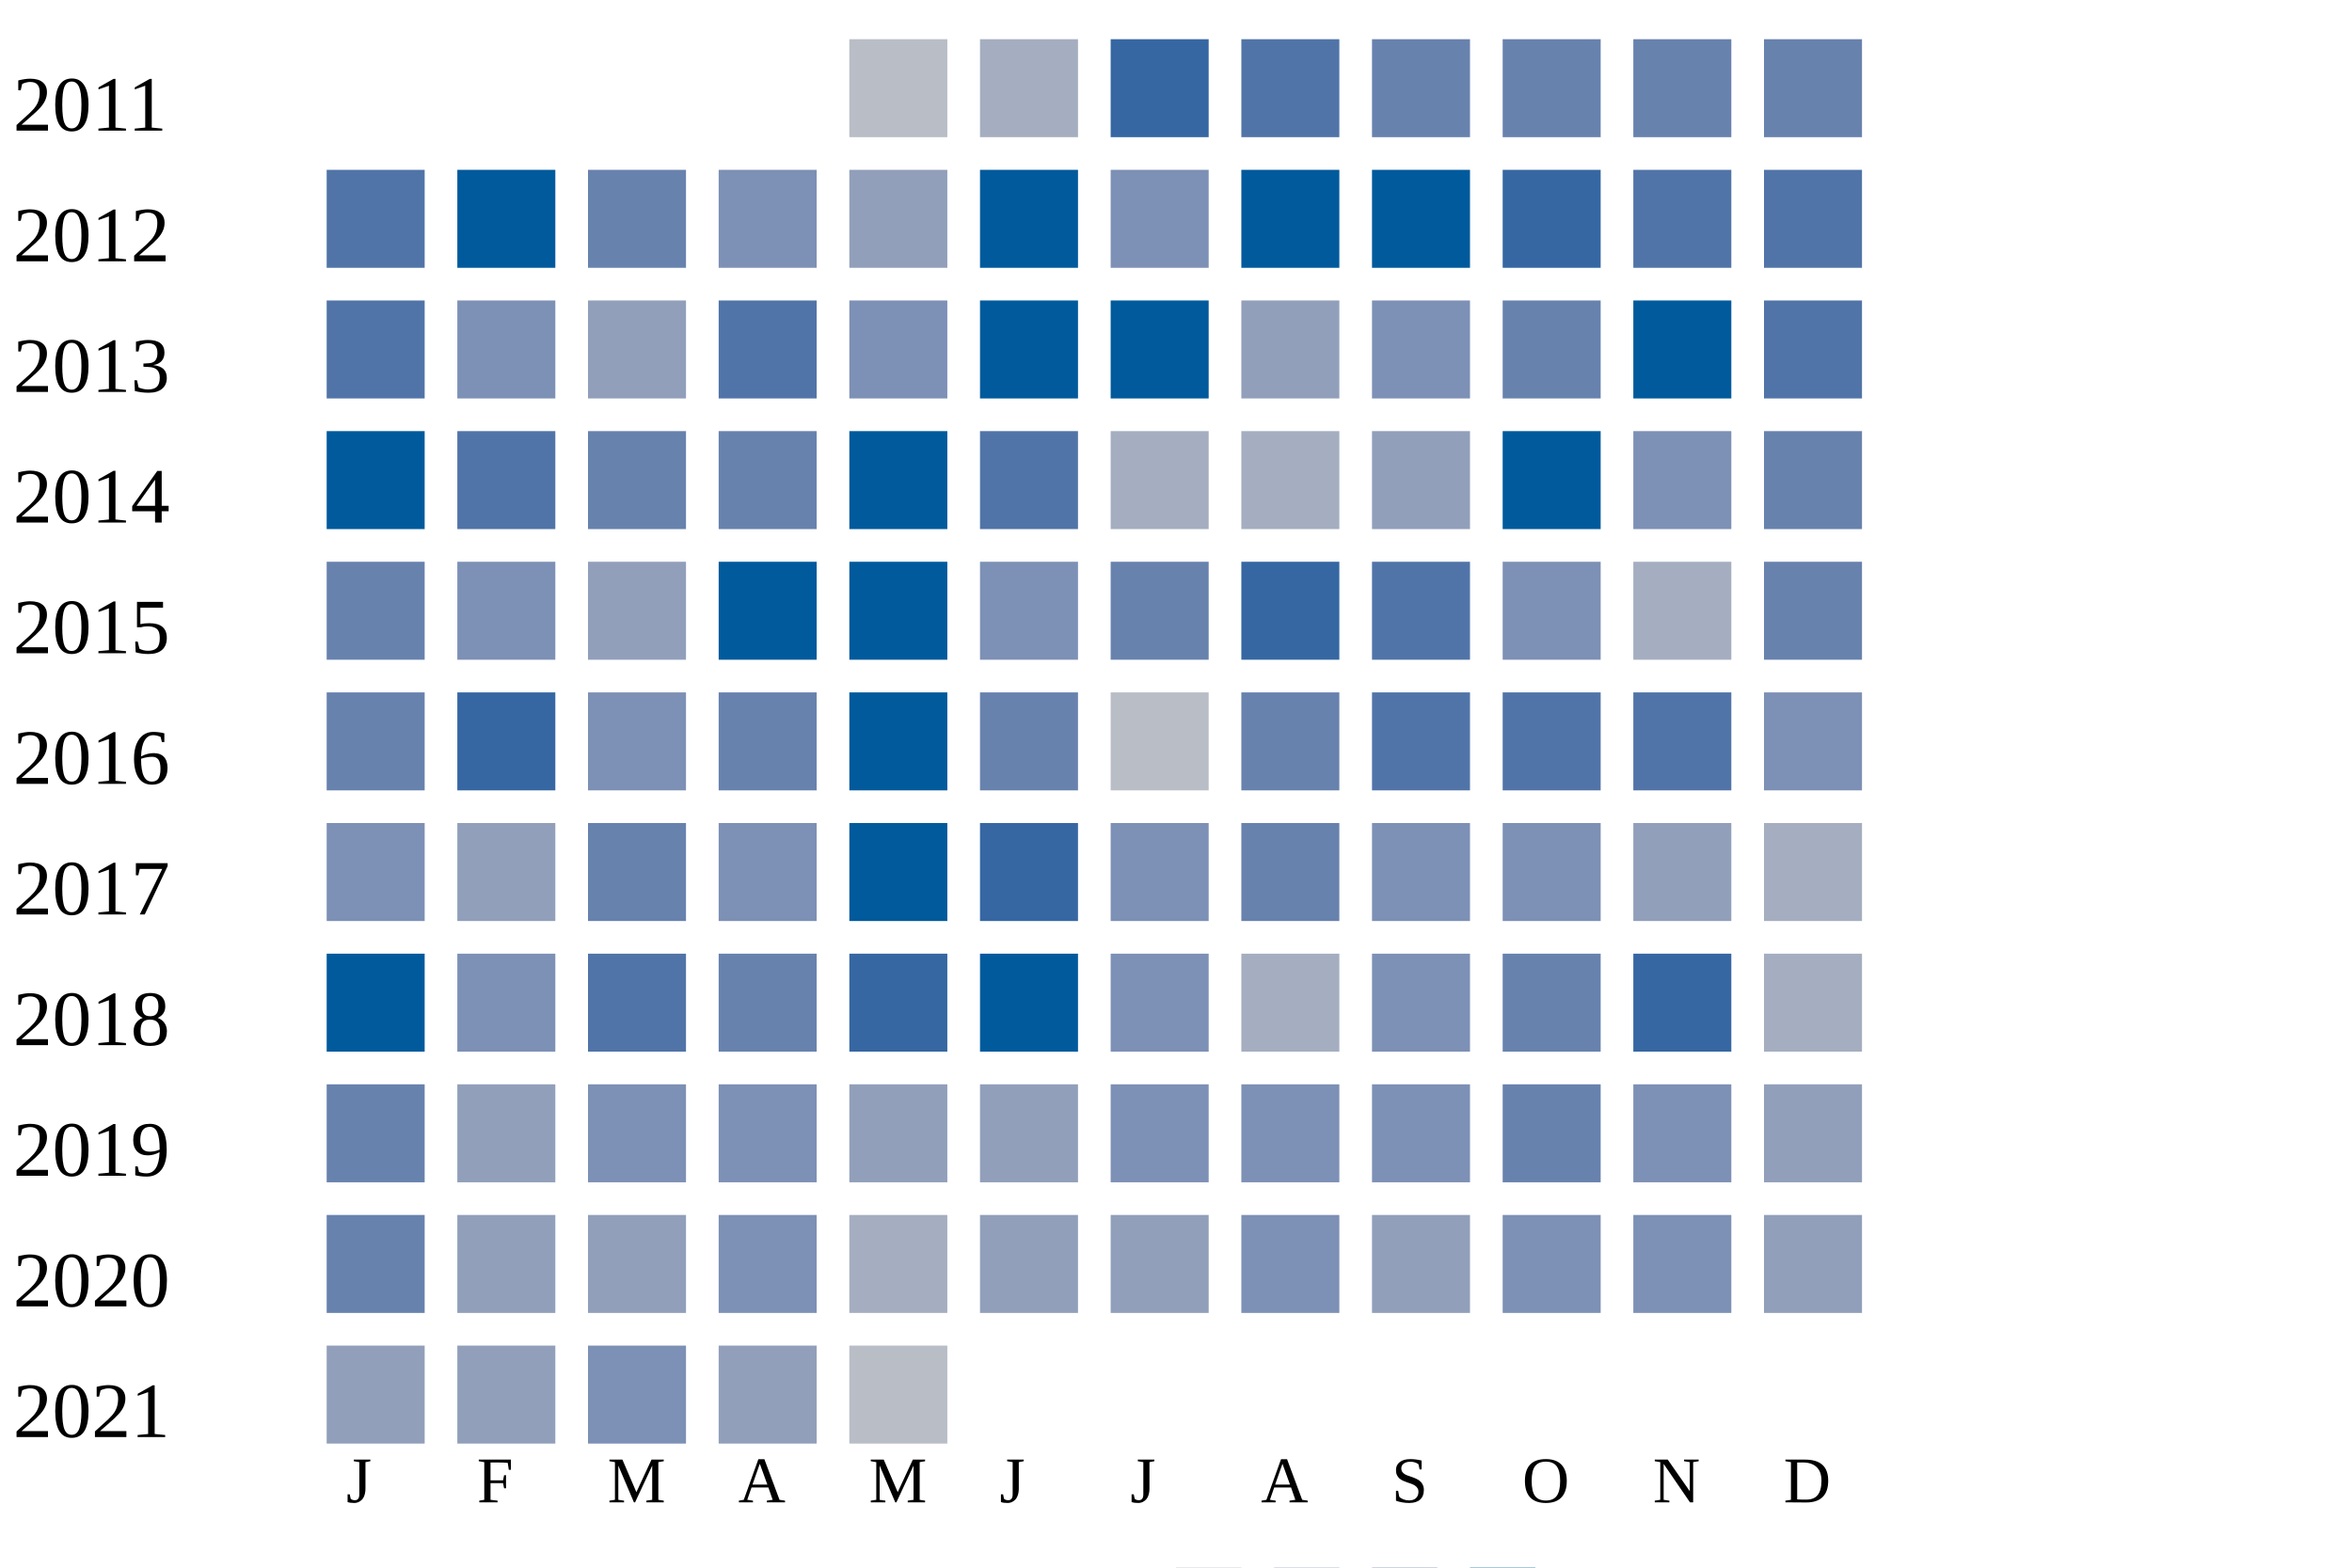
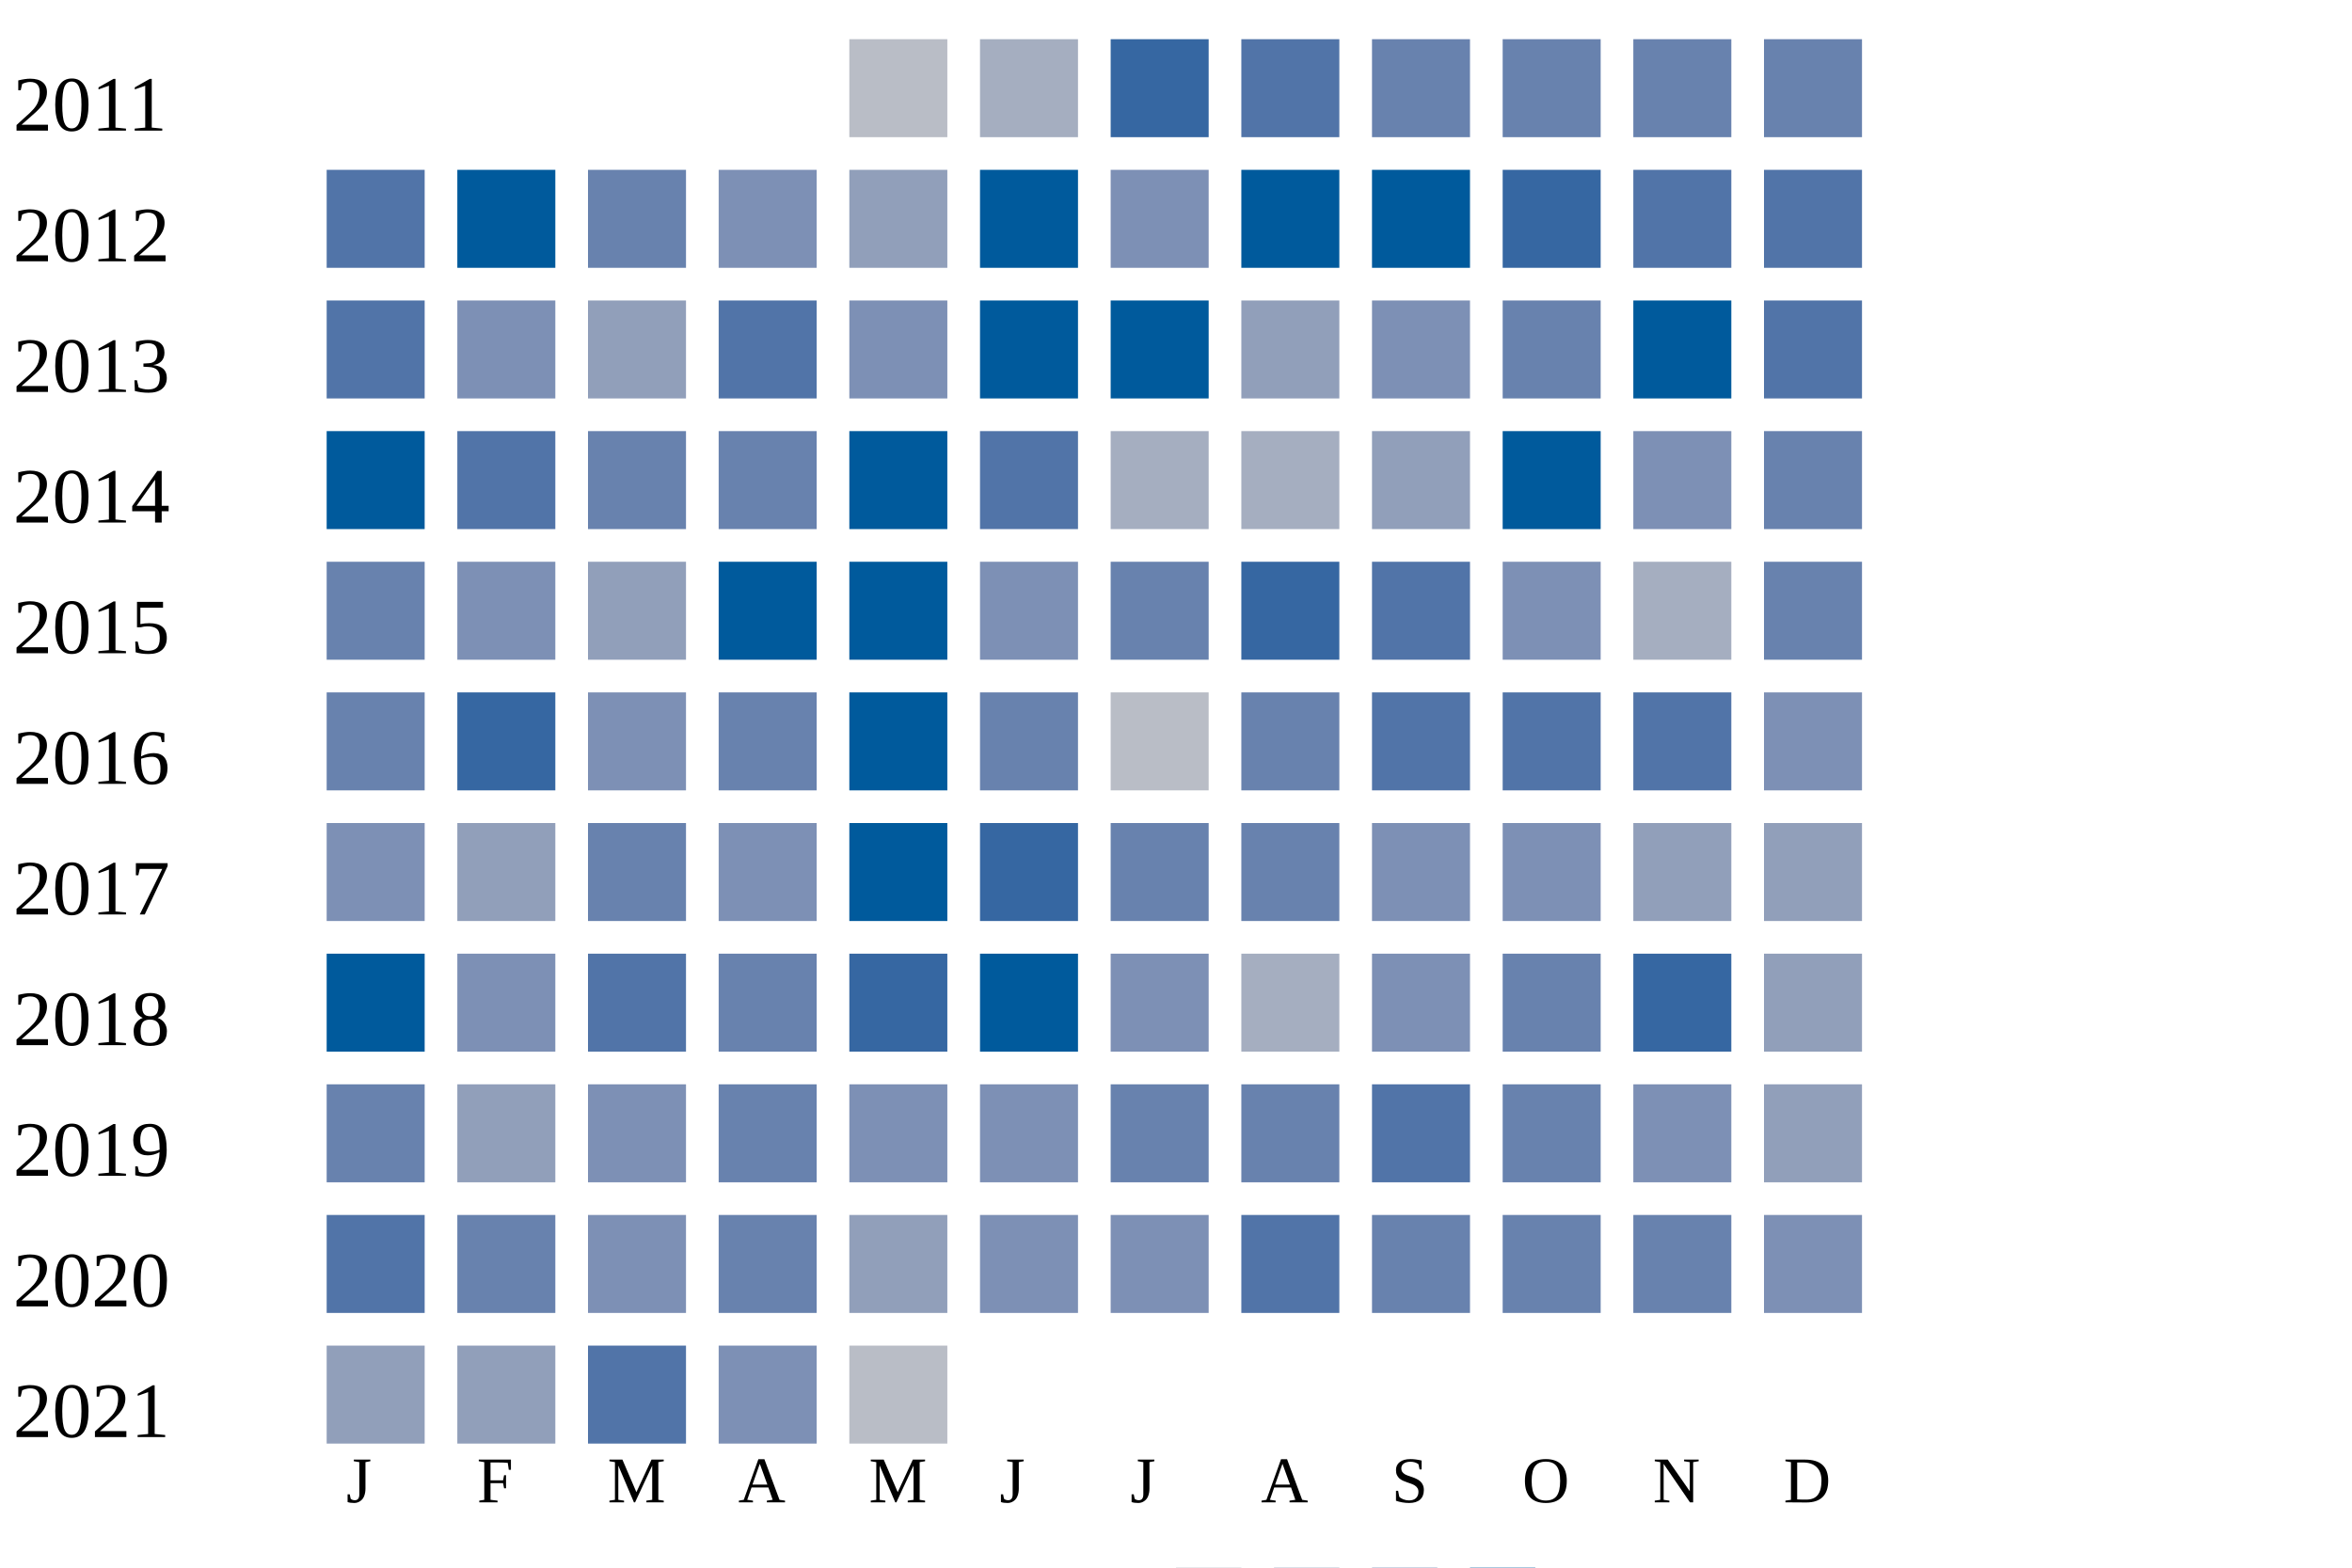
<svg xmlns="http://www.w3.org/2000/svg" width="360" height="240">
  <g transform="translate(0 0)">
    <text x="2" y="20">2011</text>
    <rect x="130" y="6" width="15" height="15" fill="#b9bdc6" />
    <rect x="150" y="6" width="15" height="15" fill="#a5aec0" />
    <rect x="170" y="6" width="15" height="15" fill="#3667a2" />
    <rect x="190" y="6" width="15" height="15" fill="#5174a8" />
    <rect x="210" y="6" width="15" height="15" fill="#6882ae" />
    <rect x="230" y="6" width="15" height="15" fill="#6882ae" />
    <rect x="250" y="6" width="15" height="15" fill="#6882ae" />
    <rect x="270" y="6" width="15" height="15" fill="#6882ae" />
  </g>
  <g transform="translate(0 20)">
    <text x="2" y="20">2012</text>
    <rect x="50" y="6" width="15" height="15" fill="#5174a8" />
    <rect x="70" y="6" width="15" height="15" fill="#005a9c" />
    <rect x="90" y="6" width="15" height="15" fill="#6882ae" />
    <rect x="110" y="6" width="15" height="15" fill="#7d90b5" />
    <rect x="130" y="6" width="15" height="15" fill="#919fba" />
    <rect x="150" y="6" width="15" height="15" fill="#005a9c" />
    <rect x="170" y="6" width="15" height="15" fill="#7d90b5" />
    <rect x="190" y="6" width="15" height="15" fill="#005a9c" />
    <rect x="210" y="6" width="15" height="15" fill="#005a9c" />
    <rect x="230" y="6" width="15" height="15" fill="#3667a2" />
    <rect x="250" y="6" width="15" height="15" fill="#5174a8" />
    <rect x="270" y="6" width="15" height="15" fill="#5174a8" />
  </g>
  <g transform="translate(0 40)">
    <text x="2" y="20">2013</text>
    <rect x="50" y="6" width="15" height="15" fill="#5174a8" />
    <rect x="70" y="6" width="15" height="15" fill="#7d90b5" />
    <rect x="90" y="6" width="15" height="15" fill="#919fba" />
    <rect x="110" y="6" width="15" height="15" fill="#5174a8" />
    <rect x="130" y="6" width="15" height="15" fill="#7d90b5" />
    <rect x="150" y="6" width="15" height="15" fill="#005a9c" />
    <rect x="170" y="6" width="15" height="15" fill="#005a9c" />
    <rect x="190" y="6" width="15" height="15" fill="#919fba" />
    <rect x="210" y="6" width="15" height="15" fill="#7d90b5" />
    <rect x="230" y="6" width="15" height="15" fill="#6882ae" />
    <rect x="250" y="6" width="15" height="15" fill="#005a9c" />
    <rect x="270" y="6" width="15" height="15" fill="#5174a8" />
  </g>
  <g transform="translate(0 60)">
    <text x="2" y="20">2014</text>
    <rect x="50" y="6" width="15" height="15" fill="#005a9c" />
    <rect x="70" y="6" width="15" height="15" fill="#5174a8" />
    <rect x="90" y="6" width="15" height="15" fill="#6882ae" />
    <rect x="110" y="6" width="15" height="15" fill="#6882ae" />
    <rect x="130" y="6" width="15" height="15" fill="#005a9c" />
    <rect x="150" y="6" width="15" height="15" fill="#5174a8" />
    <rect x="170" y="6" width="15" height="15" fill="#a5aec0" />
    <rect x="190" y="6" width="15" height="15" fill="#a5aec0" />
    <rect x="210" y="6" width="15" height="15" fill="#919fba" />
    <rect x="230" y="6" width="15" height="15" fill="#005a9c" />
    <rect x="250" y="6" width="15" height="15" fill="#7d90b5" />
    <rect x="270" y="6" width="15" height="15" fill="#6882ae" />
  </g>
  <g transform="translate(0 80)">
    <text x="2" y="20">2015</text>
    <rect x="50" y="6" width="15" height="15" fill="#6882ae" />
    <rect x="70" y="6" width="15" height="15" fill="#7d90b5" />
    <rect x="90" y="6" width="15" height="15" fill="#919fba" />
    <rect x="110" y="6" width="15" height="15" fill="#005a9c" />
    <rect x="130" y="6" width="15" height="15" fill="#005a9c" />
    <rect x="150" y="6" width="15" height="15" fill="#7d90b5" />
    <rect x="170" y="6" width="15" height="15" fill="#6882ae" />
    <rect x="190" y="6" width="15" height="15" fill="#3667a2" />
    <rect x="210" y="6" width="15" height="15" fill="#5174a8" />
    <rect x="230" y="6" width="15" height="15" fill="#7d90b5" />
    <rect x="250" y="6" width="15" height="15" fill="#a5aec0" />
    <rect x="270" y="6" width="15" height="15" fill="#6882ae" />
  </g>
  <g transform="translate(0 100)">
    <text x="2" y="20">2016</text>
    <rect x="50" y="6" width="15" height="15" fill="#6882ae" />
    <rect x="70" y="6" width="15" height="15" fill="#3667a2" />
    <rect x="90" y="6" width="15" height="15" fill="#7d90b5" />
    <rect x="110" y="6" width="15" height="15" fill="#6882ae" />
    <rect x="130" y="6" width="15" height="15" fill="#005a9c" />
    <rect x="150" y="6" width="15" height="15" fill="#6882ae" />
    <rect x="170" y="6" width="15" height="15" fill="#b9bdc6" />
    <rect x="190" y="6" width="15" height="15" fill="#6882ae" />
    <rect x="210" y="6" width="15" height="15" fill="#5174a8" />
    <rect x="230" y="6" width="15" height="15" fill="#5174a8" />
    <rect x="250" y="6" width="15" height="15" fill="#5174a8" />
    <rect x="270" y="6" width="15" height="15" fill="#7d90b5" />
  </g>
  <g transform="translate(0 120)">
    <text x="2" y="20">2017</text>
    <rect x="50" y="6" width="15" height="15" fill="#7d90b5" />
    <rect x="70" y="6" width="15" height="15" fill="#919fba" />
    <rect x="90" y="6" width="15" height="15" fill="#6882ae" />
    <rect x="110" y="6" width="15" height="15" fill="#7d90b5" />
    <rect x="130" y="6" width="15" height="15" fill="#005a9c" />
    <rect x="150" y="6" width="15" height="15" fill="#3667a2" />
-     <rect x="170" y="6" width="15" height="15" fill="#7d90b5" />
+     <rect x="170" y="6" width="15" height="15" fill="#6882ae" />
    <rect x="190" y="6" width="15" height="15" fill="#6882ae" />
    <rect x="210" y="6" width="15" height="15" fill="#7d90b5" />
    <rect x="230" y="6" width="15" height="15" fill="#7d90b5" />
    <rect x="250" y="6" width="15" height="15" fill="#919fba" />
-     <rect x="270" y="6" width="15" height="15" fill="#a5aec0" />
+     <rect x="270" y="6" width="15" height="15" fill="#919fba" />
  </g>
  <g transform="translate(0 140)">
    <text x="2" y="20">2018</text>
    <rect x="50" y="6" width="15" height="15" fill="#005a9c" />
    <rect x="70" y="6" width="15" height="15" fill="#7d90b5" />
    <rect x="90" y="6" width="15" height="15" fill="#5174a8" />
    <rect x="110" y="6" width="15" height="15" fill="#6882ae" />
    <rect x="130" y="6" width="15" height="15" fill="#3667a2" />
    <rect x="150" y="6" width="15" height="15" fill="#005a9c" />
    <rect x="170" y="6" width="15" height="15" fill="#7d90b5" />
    <rect x="190" y="6" width="15" height="15" fill="#a5aec0" />
    <rect x="210" y="6" width="15" height="15" fill="#7d90b5" />
    <rect x="230" y="6" width="15" height="15" fill="#6882ae" />
    <rect x="250" y="6" width="15" height="15" fill="#3667a2" />
-     <rect x="270" y="6" width="15" height="15" fill="#a5aec0" />
+     <rect x="270" y="6" width="15" height="15" fill="#919fba" />
  </g>
  <g transform="translate(0 160)">
    <text x="2" y="20">2019</text>
    <rect x="50" y="6" width="15" height="15" fill="#6882ae" />
    <rect x="70" y="6" width="15" height="15" fill="#919fba" />
    <rect x="90" y="6" width="15" height="15" fill="#7d90b5" />
-     <rect x="110" y="6" width="15" height="15" fill="#7d90b5" />
-     <rect x="130" y="6" width="15" height="15" fill="#919fba" />
-     <rect x="150" y="6" width="15" height="15" fill="#919fba" />
-     <rect x="170" y="6" width="15" height="15" fill="#7d90b5" />
-     <rect x="190" y="6" width="15" height="15" fill="#7d90b5" />
-     <rect x="210" y="6" width="15" height="15" fill="#7d90b5" />
+     <rect x="110" y="6" width="15" height="15" fill="#6882ae" />
+     <rect x="130" y="6" width="15" height="15" fill="#7d90b5" />
+     <rect x="150" y="6" width="15" height="15" fill="#7d90b5" />
+     <rect x="170" y="6" width="15" height="15" fill="#6882ae" />
+     <rect x="190" y="6" width="15" height="15" fill="#6882ae" />
+     <rect x="210" y="6" width="15" height="15" fill="#5174a8" />
    <rect x="230" y="6" width="15" height="15" fill="#6882ae" />
    <rect x="250" y="6" width="15" height="15" fill="#7d90b5" />
    <rect x="270" y="6" width="15" height="15" fill="#919fba" />
  </g>
  <g transform="translate(0 180)">
    <text x="2" y="20">2020</text>
-     <rect x="50" y="6" width="15" height="15" fill="#6882ae" />
-     <rect x="70" y="6" width="15" height="15" fill="#919fba" />
-     <rect x="90" y="6" width="15" height="15" fill="#919fba" />
-     <rect x="110" y="6" width="15" height="15" fill="#7d90b5" />
-     <rect x="130" y="6" width="15" height="15" fill="#a5aec0" />
-     <rect x="150" y="6" width="15" height="15" fill="#919fba" />
-     <rect x="170" y="6" width="15" height="15" fill="#919fba" />
-     <rect x="190" y="6" width="15" height="15" fill="#7d90b5" />
-     <rect x="210" y="6" width="15" height="15" fill="#919fba" />
-     <rect x="230" y="6" width="15" height="15" fill="#7d90b5" />
-     <rect x="250" y="6" width="15" height="15" fill="#7d90b5" />
-     <rect x="270" y="6" width="15" height="15" fill="#919fba" />
+     <rect x="50" y="6" width="15" height="15" fill="#5174a8" />
+     <rect x="70" y="6" width="15" height="15" fill="#6882ae" />
+     <rect x="90" y="6" width="15" height="15" fill="#7d90b5" />
+     <rect x="110" y="6" width="15" height="15" fill="#6882ae" />
+     <rect x="130" y="6" width="15" height="15" fill="#919fba" />
+     <rect x="150" y="6" width="15" height="15" fill="#7d90b5" />
+     <rect x="170" y="6" width="15" height="15" fill="#7d90b5" />
+     <rect x="190" y="6" width="15" height="15" fill="#5174a8" />
+     <rect x="210" y="6" width="15" height="15" fill="#6882ae" />
+     <rect x="230" y="6" width="15" height="15" fill="#6882ae" />
+     <rect x="250" y="6" width="15" height="15" fill="#6882ae" />
+     <rect x="270" y="6" width="15" height="15" fill="#7d90b5" />
  </g>
  <g transform="translate(0 200)">
    <text x="2" y="20">2021</text>
    <rect x="50" y="6" width="15" height="15" fill="#919fba" />
    <rect x="70" y="6" width="15" height="15" fill="#919fba" />
-     <rect x="90" y="6" width="15" height="15" fill="#7d90b5" />
-     <rect x="110" y="6" width="15" height="15" fill="#919fba" />
+     <rect x="90" y="6" width="15" height="15" fill="#5174a8" />
+     <rect x="110" y="6" width="15" height="15" fill="#7d90b5" />
    <rect x="130" y="6" width="15" height="15" fill="#b9bdc6" />
  </g>
  <text style="font-size: 10px; text-align: center" x="53" y="230">J</text>
  <text style="font-size: 10px; text-align: center" x="73" y="230">F</text>
  <text style="font-size: 10px; text-align: center" x="93" y="230">M</text>
  <text style="font-size: 10px; text-align: center" x="113" y="230">A</text>
  <text style="font-size: 10px; text-align: center" x="133" y="230">M</text>
  <text style="font-size: 10px; text-align: center" x="153" y="230">J</text>
  <text style="font-size: 10px; text-align: center" x="173" y="230">J</text>
  <text style="font-size: 10px; text-align: center" x="193" y="230">A</text>
  <text style="font-size: 10px; text-align: center" x="213" y="230">S</text>
  <text style="font-size: 10px; text-align: center" x="233" y="230">O</text>
  <text style="font-size: 10px; text-align: center" x="253" y="230">N</text>
  <text style="font-size: 10px; text-align: center" x="273" y="230">D</text>
  <text style="font-size: 10px;" x="155" y="249">Less</text>
  <rect fill="#b9bdc6" width="10" height="10" x="180" y="240" />
  <rect fill="#919fba" width="10" height="10" x="195" y="240" />
  <rect fill="#6882ae" width="10" height="10" x="210" y="240" />
  <rect fill="#005a9c" width="10" height="10" x="225" y="240" />
  <text x="240" y="249" style="font-size: 10px;">More</text>
</svg>
